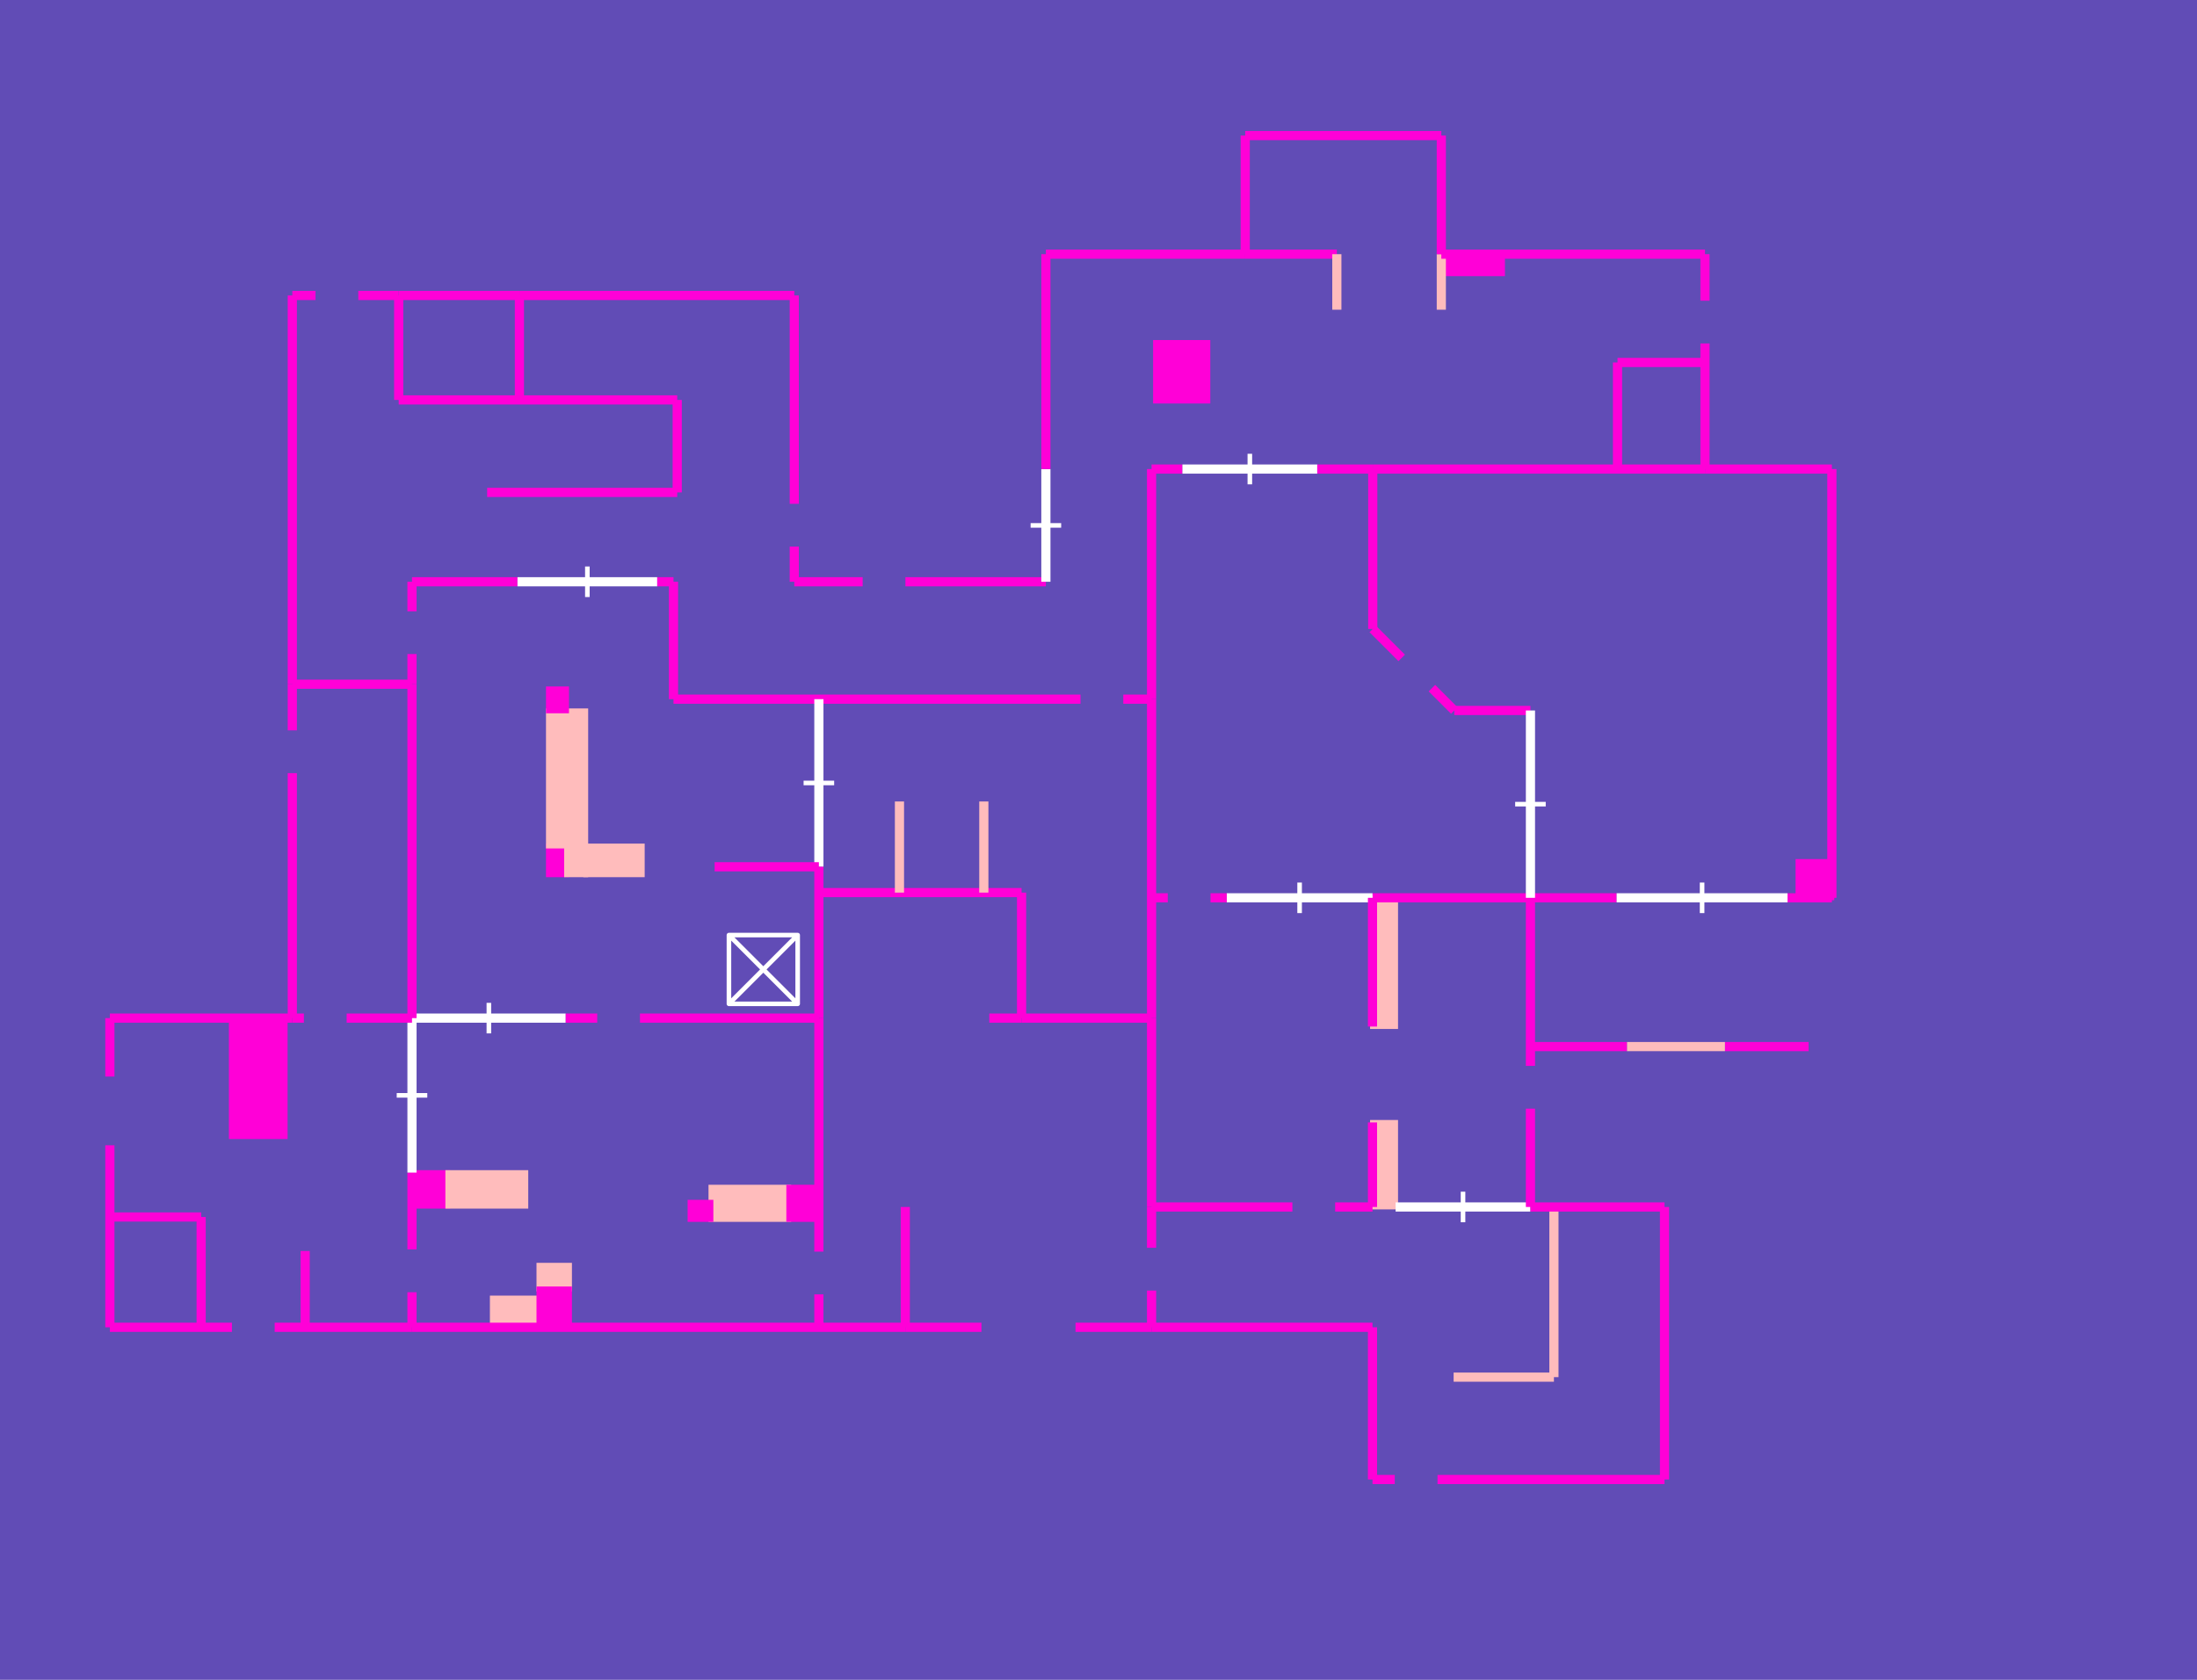
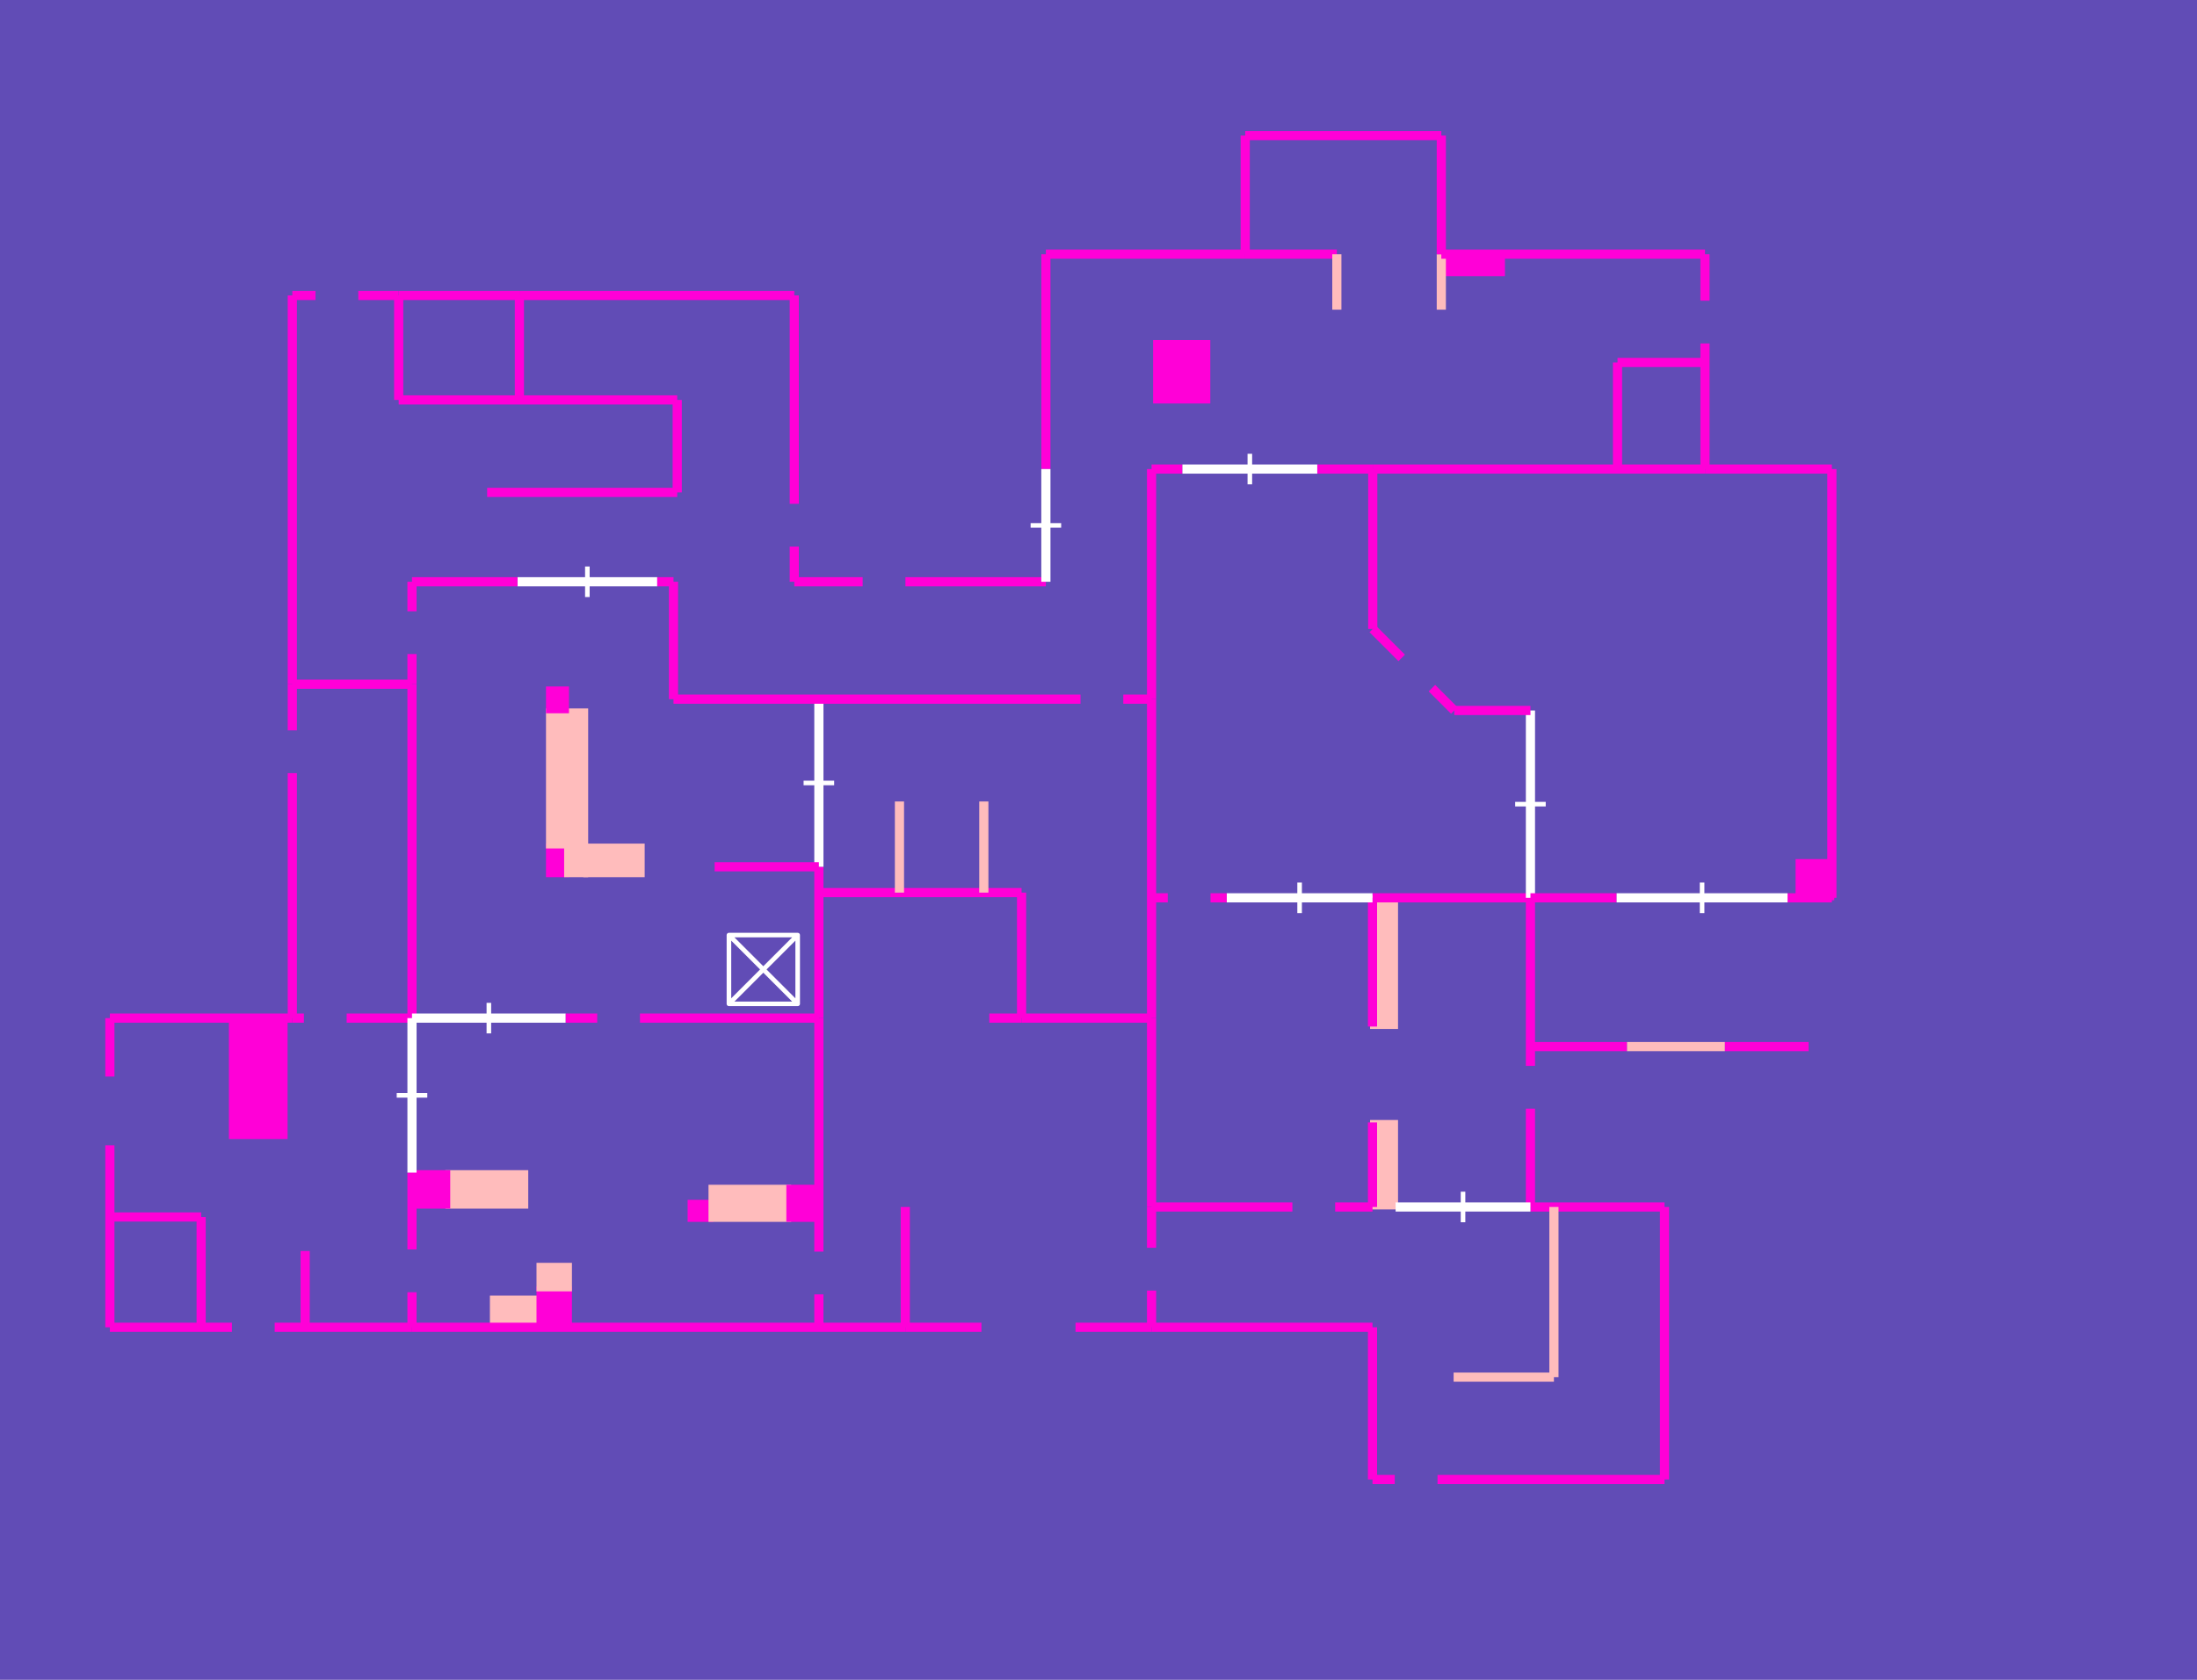
<svg xmlns="http://www.w3.org/2000/svg" viewBox="-20 -90 340 260">
  <rect fill="#614CB6" height="260" width="340" x="-20" y="-90" />
+   <path d="M67.681,-40.948 L64.871,-40.948 L64.871,-45.395 L67.681,-45.395 z" fill="#FF00D7" stroke="#FF00D7" stroke-width="0.75" transform="scale(1, -1)" />
+   <path d="M192.403,-83.729 L195.98,-83.729 L195.98,-96.816 L192.403,-96.816 z" fill="#FFBCBC" stroke="#FFBCBC" stroke-width="0.75" transform="scale(1, -1)" />
+   <path d="M61.375,-91.495 L49.3,-91.495 L49.3,-96.695 L61.375,-96.695 z" fill="#FFBCBC" stroke="#FFBCBC" stroke-width="0.75" transform="scale(1, -1)" />
+   <path d="M56.191,-110.91 L63.402,-110.91 L63.402,-115.437 L56.191,-115.437 z" fill="#FFBCBC" stroke="#FFBCBC" stroke-width="0.75" transform="scale(1, -1)" />
+   <path d="M68.135,-109.503 L63.402,-109.503 L63.402,-115.437 L68.135,-115.437 z" fill="#FF00D7" stroke="#FF00D7" stroke-width="0.75" transform="scale(1, -1)" />
+   <path d="M15.8,-85.931 L24.131,-85.931 L24.131,-67.585 L15.8,-67.585 z" fill="#FF00D7" stroke="#FF00D7" stroke-width="0.75" transform="scale(1, -1)" />
  <path d="M166.928,36.995 L158.824,36.995 L158.824,27.922 L166.928,27.922 z" fill="#FF00D7" stroke="#FF00D7" stroke-width="0.75" transform="scale(1, -1)" />
+   <path d="M90.022,-96.084 L86.789,-96.084 L86.789,-98.745 L90.022,-98.745 z" fill="#FF00D7" stroke="#FF00D7" stroke-width="0.75" transform="scale(1, -1)" />
  <path d="M90.022,-93.754 L102.067,-93.754 L102.067,-98.745 L90.022,-98.745 z" fill="#FFBCBC" stroke="#FFBCBC" stroke-width="0.75" transform="scale(1, -1)" />
-   <path d="M67.681,-40.948 L64.871,-40.948 L64.871,-45.395 L67.681,-45.395 z" fill="#FF00D7" stroke="#FF00D7" stroke-width="0.75" transform="scale(1, -1)" />
-   <path d="M15.8,-85.931 L24.131,-85.931 L24.131,-67.585 L15.8,-67.585 z" fill="#FF00D7" stroke="#FF00D7" stroke-width="0.75" transform="scale(1, -1)" />
+   <path d="M70.647,-40.948 L79.392,-40.948 L79.392,-45.395 L70.647,-45.395 z" fill="#FFBCBC" stroke="#FFBCBC" stroke-width="0.75" transform="scale(1, -1)" />
+   <path d="M102.067,-98.745 L106.727,-98.745 L106.727,-93.754 L102.067,-93.754 z" fill="#FF00D7" stroke="#FF00D7" stroke-width="0.75" transform="scale(1, -1)" />
+   <path d="M192.403,-68.889 L195.98,-68.889 L195.98,-48.965 L192.403,-48.965 z" fill="#FFBCBC" stroke="#FFBCBC" stroke-width="0.75" transform="scale(1, -1)" />
+   <path d="M258.252,-43.347 L263.493,-43.347 L263.493,-48.965 L258.251,-48.965 z" fill="#FF00D7" stroke="#FF00D7" stroke-width="0.75" transform="scale(1, -1)" />
+   <path d="M212.522,47.633 L203.053,47.633 L203.053,50.659 L212.522,50.659 z" fill="#FF00D7" stroke="#FF00D7" stroke-width="0.75" transform="scale(1, -1)" />
+   <path d="M70.647,-40.948 L64.871,-40.948 L64.871,-20.027 L70.647,-20.027 z" fill="#FFBCBC" stroke="#FFBCBC" stroke-width="0.75" transform="scale(1, -1)" />
+   <path d="M70.647,-45.395 L67.681,-45.395 L67.681,-40.948 L70.647,-40.948 z" fill="#FFBCBC" stroke="#FFBCBC" stroke-width="0.75" transform="scale(1, -1)" />
+   <path d="M64.871,-16.628 L67.681,-16.628 L67.681,-20.027 L64.871,-20.027 z" fill="#FF00D7" stroke="#FF00D7" stroke-width="0.75" transform="scale(1, -1)" />
  <path d="M43.759,-91.495 L49.3,-91.495 L49.3,-96.695 L43.759,-96.695 z" fill="#FF00D7" stroke="#FF00D7" stroke-width="0.75" transform="scale(1, -1)" />
-   <path d="M212.522,47.633 L203.053,47.633 L203.053,50.659 L212.522,50.659 z" fill="#FF00D7" stroke="#FF00D7" stroke-width="0.75" transform="scale(1, -1)" />
-   <path d="M61.375,-91.495 L49.3,-91.495 L49.3,-96.695 L61.375,-96.695 z" fill="#FFBCBC" stroke="#FFBCBC" stroke-width="0.75" transform="scale(1, -1)" />
-   <path d="M90.022,-96.084 L86.789,-96.084 L86.789,-98.745 L90.022,-98.745 z" fill="#FF00D7" stroke="#FF00D7" stroke-width="0.75" transform="scale(1, -1)" />
-   <path d="M70.647,-40.948 L64.871,-40.948 L64.871,-20.027 L70.647,-20.027 z" fill="#FFBCBC" stroke="#FFBCBC" stroke-width="0.75" transform="scale(1, -1)" />
-   <path d="M56.191,-110.91 L63.402,-110.91 L63.402,-115.437 L56.191,-115.437 z" fill="#FFBCBC" stroke="#FFBCBC" stroke-width="0.75" transform="scale(1, -1)" />
  <path d="M63.402,-105.837 L68.135,-105.837 L68.135,-109.503 L63.402,-109.503 z" fill="#FFBCBC" stroke="#FFBCBC" stroke-width="0.75" transform="scale(1, -1)" />
-   <path d="M258.252,-43.347 L263.493,-43.347 L263.493,-48.965 L258.251,-48.965 z" fill="#FF00D7" stroke="#FF00D7" stroke-width="0.75" transform="scale(1, -1)" />
-   <path d="M64.871,-16.628 L67.681,-16.628 L67.681,-20.027 L64.871,-20.027 z" fill="#FF00D7" stroke="#FF00D7" stroke-width="0.75" transform="scale(1, -1)" />
-   <path d="M68.135,-109.503 L63.402,-109.503 L63.402,-115.437 L68.135,-115.437 z" fill="#FF00D7" stroke="#FF00D7" stroke-width="0.75" transform="scale(1, -1)" />
-   <path d="M192.403,-83.729 L195.98,-83.729 L195.98,-96.816 L192.403,-96.816 z" fill="#FFBCBC" stroke="#FFBCBC" stroke-width="0.75" transform="scale(1, -1)" />
-   <path d="M192.403,-68.889 L195.98,-68.889 L195.98,-48.965 L192.403,-48.965 z" fill="#FFBCBC" stroke="#FFBCBC" stroke-width="0.75" transform="scale(1, -1)" />
-   <path d="M102.067,-98.745 L106.727,-98.745 L106.727,-93.754 L102.067,-93.754 z" fill="#FF00D7" stroke="#FF00D7" stroke-width="0.75" transform="scale(1, -1)" />
-   <path d="M70.647,-45.395 L67.681,-45.395 L67.681,-40.948 L70.647,-40.948 z" fill="#FFBCBC" stroke="#FFBCBC" stroke-width="0.75" transform="scale(1, -1)" />
-   <path d="M70.647,-40.948 L79.392,-40.948 L79.392,-45.395 L70.647,-45.395 z" fill="#FFBCBC" stroke="#FFBCBC" stroke-width="0.75" transform="scale(1, -1)" />
  <path d="M92.807,-65.373 L103.446,-54.735 L92.807,-54.735 L103.446,-65.373 L92.807,-65.373 L92.807,-54.735 L103.446,-54.735 L103.446,-65.373 z" fill="none" stroke="#FFFFFF" stroke-linejoin="round" stroke-width="0.709" transform="scale(1, -1)" />
-   <path d="M120.098,-115.437 L120.098,-96.816 z" fill="none" stroke="#FF00D7" stroke-width="1.418" transform="scale(1, -1)" />
+   <path d="M172.704,50.659 L186.885,50.659 z" fill="none" stroke="#FF00D7" stroke-width="1.418" transform="scale(1, -1)" />
+   <path d="M27.224,-103.63 L27.224,-115.437 z" fill="none" stroke="#FF00D7" stroke-width="1.418" transform="scale(1, -1)" />
+   <path d="M230.32,17.399 L230.32,33.897 z" fill="none" stroke="#FF00D7" stroke-width="1.418" transform="scale(1, -1)" />
+   <path d="M43.759,-15.904 L43.759,-67.585 z" fill="none" stroke="#FF00D7" stroke-width="1.418" transform="scale(1, -1)" />
+   <path d="M158.213,-96.816 L158.213,-103.134 z" fill="none" stroke="#FF00D7" stroke-width="1.418" transform="scale(1, -1)" />
+   <path d="M158.213,-109.753 L158.213,-115.437 z" fill="none" stroke="#FF00D7" stroke-width="1.418" transform="scale(1, -1)" />
+   <path d="M216.846,-96.816 L216.846,-81.597 z" fill="none" stroke="#FF00D7" stroke-width="1.418" transform="scale(1, -1)" />
+   <path d="M216.846,-74.977 L216.846,-48.965 z" fill="none" stroke="#FF00D7" stroke-width="1.418" transform="scale(1, -1)" />
+   <path d="M216.846,-96.816 L237.593,-96.816 z" fill="none" stroke="#FF00D7" stroke-width="1.418" transform="scale(1, -1)" />
+   <path d="M192.403,-68.889 L192.403,-48.965 z" fill="none" stroke="#FF00D7" stroke-width="1.418" transform="scale(1, -1)" />
+   <path d="M11.129,-98.366 L-2.997,-98.366 z" fill="none" stroke="#FF00D7" stroke-width="1.418" transform="scale(1, -1)" />
+   <path d="M60.38,44.268 L102.919,44.268 z" fill="none" stroke="#FF00D7" stroke-width="1.418" transform="scale(1, -1)" />
+   <path d="M138.094,-48.157 L106.727,-48.157 z" fill="none" stroke="#FF00D7" stroke-width="1.418" transform="scale(1, -1)" />
+   <path d="M192.403,-96.816 L192.403,-83.729 z" fill="none" stroke="#FF00D7" stroke-width="1.418" transform="scale(1, -1)" />
+   <path d="M25.237,-67.585 L27.028,-67.585 z" fill="none" stroke="#FF00D7" stroke-width="1.418" transform="scale(1, -1)" />
+   <path d="M33.648,-67.585 L43.759,-67.585 z" fill="none" stroke="#FF00D7" stroke-width="1.418" transform="scale(1, -1)" />
+   <path d="M-2.997,-67.585 L-2.997,-76.63 z" fill="none" stroke="#FF00D7" stroke-width="1.418" transform="scale(1, -1)" />
+   <path d="M-2.997,-87.268 L-2.997,-115.437 z" fill="none" stroke="#FF00D7" stroke-width="1.418" transform="scale(1, -1)" />
+   <path d="M25.237,-67.585 L25.237,-29.667 z" fill="none" stroke="#FF00D7" stroke-width="1.418" transform="scale(1, -1)" />
+   <path d="M25.237,-23.047 L25.237,-15.904 z" fill="none" stroke="#FF00D7" stroke-width="1.418" transform="scale(1, -1)" />
+   <path d="M231.795,-71.991 L216.846,-71.991 z" fill="none" stroke="#FF00D7" stroke-width="1.418" transform="scale(1, -1)" />
+   <path d="M133.101,-67.585 L138.094,-67.585 z" fill="none" stroke="#FF00D7" stroke-width="1.418" transform="scale(1, -1)" />
+   <path d="M106.727,-67.585 L106.727,-44.159 z" fill="none" stroke="#FF00D7" stroke-width="1.418" transform="scale(1, -1)" />
+   <path d="M43.759,-115.437 L120.098,-115.437 z" fill="none" stroke="#FF00D7" stroke-width="1.418" transform="scale(1, -1)" />
+   <path d="M43.759,-0.045 L43.759,-4.614 z" fill="none" stroke="#FF00D7" stroke-width="1.418" transform="scale(1, -1)" />
+   <path d="M43.759,-11.233 L43.759,-15.904 z" fill="none" stroke="#FF00D7" stroke-width="1.418" transform="scale(1, -1)" />
+   <path d="M246.946,-71.991 L231.795,-71.991 z" fill="none" stroke="#FFBCBC" stroke-width="1.418" transform="scale(1, -1)" />
+   <path d="M-2.997,-67.585 L25.237,-67.585 z" fill="none" stroke="#FF00D7" stroke-width="1.418" transform="scale(1, -1)" />
+   <path d="M183.854,17.399 L192.443,17.399 z" fill="none" stroke="#FF00D7" stroke-width="1.418" transform="scale(1, -1)" />
+   <path d="M158.213,-18.218 L158.213,17.399 z" fill="none" stroke="#FF00D7" stroke-width="1.418" transform="scale(1, -1)" />
+   <path d="M192.403,-48.965 L216.846,-48.965 z" fill="none" stroke="#FF00D7" stroke-width="1.418" transform="scale(1, -1)" />
+   <path d="M43.759,-115.437 L43.759,-110.013 z" fill="none" stroke="#FF00D7" stroke-width="1.418" transform="scale(1, -1)" />
+   <path d="M43.759,-103.393 L43.759,-91.495 z" fill="none" stroke="#FF00D7" stroke-width="1.418" transform="scale(1, -1)" />
+   <path d="M43.759,-67.585 L67.55,-67.585 z" fill="none" stroke="#FFFFFF" stroke-width="1.418" transform="scale(1, -1)" />
+   <path d="M55.655,-69.949 L55.655,-65.221 z" fill="none" stroke="#FFFFFF" stroke-width="0.709" transform="scale(1, -1)" />
+   <path d="M263.493,-48.965 L256.636,-48.965 z" fill="none" stroke="#FF00D7" stroke-width="1.418" transform="scale(1, -1)" />
+   <path d="M192.403,-83.729 L192.403,-83.729 z" fill="none" stroke="#FF00D7" stroke-width="1.418" transform="scale(1, -1)" />
+   <path d="M192.403,-48.965 L169.844,-48.965 z" fill="none" stroke="#FFFFFF" stroke-width="1.418" transform="scale(1, -1)" />
+   <path d="M181.124,-46.601 L181.124,-51.33 z" fill="none" stroke="#FFFFFF" stroke-width="0.709" transform="scale(1, -1)" />
  <path d="M192.443,-7.352 L196.922,-11.831 z" fill="none" stroke="#FF00D7" stroke-width="1.418" transform="scale(1, -1)" />
  <path d="M201.602,-16.512 L205.06,-19.969 z" fill="none" stroke="#FF00D7" stroke-width="1.418" transform="scale(1, -1)" />
+   <path d="M141.858,50.659 L141.858,17.399 z" fill="none" stroke="#FF00D7" stroke-width="1.418" transform="scale(1, -1)" />
+   <path d="M41.7,28.1 L41.7,44.268 z" fill="none" stroke="#FF00D7" stroke-width="1.418" transform="scale(1, -1)" />
+   <path d="M81.712,-0.045 L60.085,-0.045 z" fill="none" stroke="#FFFFFF" stroke-width="1.418" transform="scale(1, -1)" />
+   <path d="M70.898,2.319 L70.898,-2.41 z" fill="none" stroke="#FFFFFF" stroke-width="0.709" transform="scale(1, -1)" />
+   <path d="M203.053,50.659 L203.053,42.063 z" fill="none" stroke="#FFBCBC" stroke-width="1.418" transform="scale(1, -1)" />
+   <path d="M43.759,-0.045 L60.085,-0.045 z" fill="none" stroke="#FF00D7" stroke-width="1.418" transform="scale(1, -1)" />
+   <path d="M60.38,44.268 L60.38,28.1 z" fill="none" stroke="#FF00D7" stroke-width="1.418" transform="scale(1, -1)" />
+   <path d="M243.857,17.399 L263.493,17.399 z" fill="none" stroke="#FF00D7" stroke-width="1.418" transform="scale(1, -1)" />
+   <path d="M132.254,-34.053 L132.254,-48.157 z" fill="none" stroke="#FFBCBC" stroke-width="1.418" transform="scale(1, -1)" />
+   <path d="M237.593,-96.816 L237.593,-138.998 z" fill="none" stroke="#FF00D7" stroke-width="1.418" transform="scale(1, -1)" />
+   <path d="M186.885,42.063 L186.885,50.659 z" fill="none" stroke="#FFBCBC" stroke-width="1.418" transform="scale(1, -1)" />
+   <path d="M172.704,69.017 L172.704,50.659 z" fill="none" stroke="#FF00D7" stroke-width="1.418" transform="scale(1, -1)" />
+   <path d="M106.727,-18.218 L106.727,-44.159 z" fill="none" stroke="#FFFFFF" stroke-width="1.418" transform="scale(1, -1)" />
+   <path d="M104.363,-31.188 L109.091,-31.188 z" fill="none" stroke="#FFFFFF" stroke-width="0.709" transform="scale(1, -1)" />
+   <path d="M246.946,-71.991 L259.893,-71.991 z" fill="none" stroke="#FF00D7" stroke-width="1.418" transform="scale(1, -1)" />
+   <path d="M203.053,69.017 L172.704,69.017 z" fill="none" stroke="#FF00D7" stroke-width="1.418" transform="scale(1, -1)" />
+   <path d="M25.237,-15.904 L43.759,-15.904 z" fill="none" stroke="#FF00D7" stroke-width="1.418" transform="scale(1, -1)" />
+   <path d="M81.712,-0.045 L84.228,-0.045 z" fill="none" stroke="#FF00D7" stroke-width="1.418" transform="scale(1, -1)" />
+   <path d="M230.32,33.897 L243.857,33.897 z" fill="none" stroke="#FF00D7" stroke-width="1.418" transform="scale(1, -1)" />
+   <path d="M216.846,-48.965 L216.846,-19.969 z" fill="none" stroke="#FFFFFF" stroke-width="1.418" transform="scale(1, -1)" />
+   <path d="M219.211,-34.467 L214.482,-34.467 z" fill="none" stroke="#FFFFFF" stroke-width="0.709" transform="scale(1, -1)" />
+   <path d="M169.844,-48.965 L167.337,-48.965 z" fill="none" stroke="#FF00D7" stroke-width="1.418" transform="scale(1, -1)" />
+   <path d="M160.717,-48.965 L158.213,-48.965 z" fill="none" stroke="#FF00D7" stroke-width="1.418" transform="scale(1, -1)" />
+   <path d="M141.858,-0.045 L120.119,-0.045 z" fill="none" stroke="#FF00D7" stroke-width="1.418" transform="scale(1, -1)" />
+   <path d="M113.5,-0.045 L102.919,-0.045 z" fill="none" stroke="#FF00D7" stroke-width="1.418" transform="scale(1, -1)" />
+   <path d="M138.094,-67.585 L158.213,-67.585 z" fill="none" stroke="#FF00D7" stroke-width="1.418" transform="scale(1, -1)" />
+   <path d="M158.213,17.399 L162.988,17.399 z" fill="none" stroke="#FF00D7" stroke-width="1.418" transform="scale(1, -1)" />
+   <path d="M84.228,-18.218 L147.216,-18.218 z" fill="none" stroke="#FF00D7" stroke-width="1.418" transform="scale(1, -1)" />
+   <path d="M153.836,-18.218 L158.213,-18.218 z" fill="none" stroke="#FF00D7" stroke-width="1.418" transform="scale(1, -1)" />
+   <path d="M162.988,17.399 L183.854,17.399 z" fill="none" stroke="#FFFFFF" stroke-width="1.418" transform="scale(1, -1)" />
+   <path d="M173.421,15.035 L173.421,19.763 z" fill="none" stroke="#FFFFFF" stroke-width="0.709" transform="scale(1, -1)" />
+   <path d="M220.48,-123.154 L204.958,-123.154 z" fill="none" stroke="#FFBCBC" stroke-width="1.418" transform="scale(1, -1)" />
+   <path d="M230.186,-48.965 L216.846,-48.965 z" fill="none" stroke="#FF00D7" stroke-width="1.418" transform="scale(1, -1)" />
+   <path d="M102.919,44.268 L102.919,12.018 z" fill="none" stroke="#FF00D7" stroke-width="1.418" transform="scale(1, -1)" />
+   <path d="M102.919,5.398 L102.919,-0.045 z" fill="none" stroke="#FF00D7" stroke-width="1.418" transform="scale(1, -1)" />
+   <path d="M119.197,-34.053 L119.197,-48.157 z" fill="none" stroke="#FFBCBC" stroke-width="1.418" transform="scale(1, -1)" />
+   <path d="M25.237,-15.904 L25.237,44.268 z" fill="none" stroke="#FF00D7" stroke-width="1.418" transform="scale(1, -1)" />
+   <path d="M195.98,-96.816 L216.846,-96.816 z" fill="none" stroke="#FFFFFF" stroke-width="1.418" transform="scale(1, -1)" />
+   <path d="M206.413,-99.18 L206.413,-94.452 z" fill="none" stroke="#FFFFFF" stroke-width="0.709" transform="scale(1, -1)" />
+   <path d="M158.213,-96.816 L158.213,-67.585 z" fill="none" stroke="#FF00D7" stroke-width="1.418" transform="scale(1, -1)" />
+   <path d="M106.727,-115.437 L106.727,-110.345 z" fill="none" stroke="#FF00D7" stroke-width="1.418" transform="scale(1, -1)" />
+   <path d="M106.727,-103.725 L106.727,-67.585 z" fill="none" stroke="#FF00D7" stroke-width="1.418" transform="scale(1, -1)" />
+   <path d="M146.443,-115.437 L158.213,-115.437 z" fill="none" stroke="#FF00D7" stroke-width="1.418" transform="scale(1, -1)" />
+   <path d="M205.06,-19.969 L216.846,-19.969 z" fill="none" stroke="#FF00D7" stroke-width="1.418" transform="scale(1, -1)" />
+   <path d="M230.186,-48.965 L256.636,-48.965 z" fill="none" stroke="#FFFFFF" stroke-width="1.418" transform="scale(1, -1)" />
+   <path d="M243.411,-51.33 L243.411,-46.601 z" fill="none" stroke="#FFFFFF" stroke-width="0.709" transform="scale(1, -1)" />
+   <path d="M43.759,-91.495 L43.759,-67.585 z" fill="none" stroke="#FFFFFF" stroke-width="1.418" transform="scale(1, -1)" />
+   <path d="M46.124,-79.54 L41.395,-79.54 z" fill="none" stroke="#FFFFFF" stroke-width="0.709" transform="scale(1, -1)" />
+   <path d="M84.804,13.784 L84.804,28.1 z" fill="none" stroke="#FF00D7" stroke-width="1.418" transform="scale(1, -1)" />
+   <path d="M243.857,17.399 L243.857,36.838 z" fill="none" stroke="#FF00D7" stroke-width="1.418" transform="scale(1, -1)" />
+   <path d="M243.857,43.457 L243.857,50.659 z" fill="none" stroke="#FF00D7" stroke-width="1.418" transform="scale(1, -1)" />
  <path d="M131.881,-115.437 L120.098,-115.437 z" fill="none" stroke="#FF00D7" stroke-width="1.418" transform="scale(1, -1)" />
-   <path d="M172.704,50.659 L186.885,50.659 z" fill="none" stroke="#FF00D7" stroke-width="1.418" transform="scale(1, -1)" />
+   <path d="M220.48,-96.816 L220.48,-123.154 z" fill="none" stroke="#FFBCBC" stroke-width="1.418" transform="scale(1, -1)" />
+   <path d="M243.857,17.399 L192.443,17.399 z" fill="none" stroke="#FF00D7" stroke-width="1.418" transform="scale(1, -1)" />
+   <path d="M192.443,17.399 L192.443,-7.352 z" fill="none" stroke="#FF00D7" stroke-width="1.418" transform="scale(1, -1)" />
+   <path d="M106.727,-44.159 L90.594,-44.159 z" fill="none" stroke="#FF00D7" stroke-width="1.418" transform="scale(1, -1)" />
+   <path d="M158.213,-115.437 L192.403,-115.437 z" fill="none" stroke="#FF00D7" stroke-width="1.418" transform="scale(1, -1)" />
+   <path d="M263.493,17.399 L263.493,-48.965 z" fill="none" stroke="#FF00D7" stroke-width="1.418" transform="scale(1, -1)" />
+   <path d="M158.213,-67.585 L158.213,-18.218 z" fill="none" stroke="#FF00D7" stroke-width="1.418" transform="scale(1, -1)" />
+   <path d="M84.804,28.1 L41.7,28.1 z" fill="none" stroke="#FF00D7" stroke-width="1.418" transform="scale(1, -1)" />
+   <path d="M237.593,-138.998 L202.465,-138.998 z" fill="none" stroke="#FF00D7" stroke-width="1.418" transform="scale(1, -1)" />
+   <path d="M195.845,-138.998 L192.403,-138.998 z" fill="none" stroke="#FF00D7" stroke-width="1.418" transform="scale(1, -1)" />
+   <path d="M172.704,50.659 L141.858,50.659 z" fill="none" stroke="#FF00D7" stroke-width="1.418" transform="scale(1, -1)" />
+   <path d="M158.213,-96.816 L180.003,-96.816 z" fill="none" stroke="#FF00D7" stroke-width="1.418" transform="scale(1, -1)" />
+   <path d="M186.623,-96.816 L192.403,-96.816 z" fill="none" stroke="#FF00D7" stroke-width="1.418" transform="scale(1, -1)" />
  <path d="M41.7,44.268 L35.448,44.268 z" fill="none" stroke="#FF00D7" stroke-width="1.418" transform="scale(1, -1)" />
  <path d="M28.829,44.268 L25.237,44.268 z" fill="none" stroke="#FF00D7" stroke-width="1.418" transform="scale(1, -1)" />
-   <path d="M220.48,-123.154 L204.958,-123.154 z" fill="none" stroke="#FFBCBC" stroke-width="1.418" transform="scale(1, -1)" />
-   <path d="M-2.997,-67.585 L25.237,-67.585 z" fill="none" stroke="#FF00D7" stroke-width="1.418" transform="scale(1, -1)" />
-   <path d="M25.237,-15.904 L25.237,44.268 z" fill="none" stroke="#FF00D7" stroke-width="1.418" transform="scale(1, -1)" />
-   <path d="M243.857,17.399 L192.443,17.399 z" fill="none" stroke="#FF00D7" stroke-width="1.418" transform="scale(1, -1)" />
-   <path d="M192.403,-115.437 L192.403,-138.998 z" fill="none" stroke="#FF00D7" stroke-width="1.418" transform="scale(1, -1)" />
-   <path d="M263.493,-48.965 L256.636,-48.965 z" fill="none" stroke="#FF00D7" stroke-width="1.418" transform="scale(1, -1)" />
-   <path d="M11.129,-115.437 L11.129,-98.366 z" fill="none" stroke="#FF00D7" stroke-width="1.418" transform="scale(1, -1)" />
-   <path d="M43.759,-67.585 L67.55,-67.585 z" fill="none" stroke="#FFFFFF" stroke-width="1.418" transform="scale(1, -1)" />
-   <path d="M55.655,-69.949 L55.655,-65.221 z" fill="none" stroke="#FFFFFF" stroke-width="0.709" transform="scale(1, -1)" />
-   <path d="M41.7,28.1 L41.7,44.268 z" fill="none" stroke="#FF00D7" stroke-width="1.418" transform="scale(1, -1)" />
-   <path d="M11.129,-98.366 L-2.997,-98.366 z" fill="none" stroke="#FF00D7" stroke-width="1.418" transform="scale(1, -1)" />
-   <path d="M195.98,-96.816 L216.846,-96.816 z" fill="none" stroke="#FFFFFF" stroke-width="1.418" transform="scale(1, -1)" />
-   <path d="M206.413,-99.18 L206.413,-94.452 z" fill="none" stroke="#FFFFFF" stroke-width="0.709" transform="scale(1, -1)" />
-   <path d="M141.858,-0.045 L120.119,-0.045 z" fill="none" stroke="#FF00D7" stroke-width="1.418" transform="scale(1, -1)" />
-   <path d="M113.5,-0.045 L102.919,-0.045 z" fill="none" stroke="#FF00D7" stroke-width="1.418" transform="scale(1, -1)" />
-   <path d="M230.186,-48.965 L216.846,-48.965 z" fill="none" stroke="#FF00D7" stroke-width="1.418" transform="scale(1, -1)" />
-   <path d="M158.213,-96.816 L158.213,-67.585 z" fill="none" stroke="#FF00D7" stroke-width="1.418" transform="scale(1, -1)" />
-   <path d="M158.213,17.399 L162.988,17.399 z" fill="none" stroke="#FF00D7" stroke-width="1.418" transform="scale(1, -1)" />
+   <path d="M60.38,44.268 L41.7,44.268 z" fill="none" stroke="#FF00D7" stroke-width="1.418" transform="scale(1, -1)" />
  <path d="M141.858,17.399 L141.858,-0.045 z" fill="none" stroke="#FFFFFF" stroke-width="1.418" transform="scale(1, -1)" />
  <path d="M139.494,8.677 L144.222,8.677 z" fill="none" stroke="#FFFFFF" stroke-width="0.709" transform="scale(1, -1)" />
-   <path d="M205.06,-19.969 L216.846,-19.969 z" fill="none" stroke="#FF00D7" stroke-width="1.418" transform="scale(1, -1)" />
-   <path d="M106.727,-115.437 L106.727,-110.345 z" fill="none" stroke="#FF00D7" stroke-width="1.418" transform="scale(1, -1)" />
-   <path d="M106.727,-103.725 L106.727,-67.585 z" fill="none" stroke="#FF00D7" stroke-width="1.418" transform="scale(1, -1)" />
-   <path d="M43.759,-0.045 L60.085,-0.045 z" fill="none" stroke="#FF00D7" stroke-width="1.418" transform="scale(1, -1)" />
-   <path d="M84.228,-18.218 L147.216,-18.218 z" fill="none" stroke="#FF00D7" stroke-width="1.418" transform="scale(1, -1)" />
-   <path d="M153.836,-18.218 L158.213,-18.218 z" fill="none" stroke="#FF00D7" stroke-width="1.418" transform="scale(1, -1)" />
-   <path d="M216.846,-96.816 L216.846,-81.597 z" fill="none" stroke="#FF00D7" stroke-width="1.418" transform="scale(1, -1)" />
-   <path d="M216.846,-74.977 L216.846,-48.965 z" fill="none" stroke="#FF00D7" stroke-width="1.418" transform="scale(1, -1)" />
-   <path d="M158.213,-18.218 L158.213,17.399 z" fill="none" stroke="#FF00D7" stroke-width="1.418" transform="scale(1, -1)" />
-   <path d="M192.403,-83.729 L192.403,-83.729 z" fill="none" stroke="#FF00D7" stroke-width="1.418" transform="scale(1, -1)" />
+   <path d="M192.403,-115.437 L192.403,-138.998 z" fill="none" stroke="#FF00D7" stroke-width="1.418" transform="scale(1, -1)" />
+   <path d="M138.094,-48.157 L138.094,-67.585 z" fill="none" stroke="#FF00D7" stroke-width="1.418" transform="scale(1, -1)" />
+   <path d="M67.55,-67.585 L72.421,-67.585 z" fill="none" stroke="#FF00D7" stroke-width="1.418" transform="scale(1, -1)" />
+   <path d="M79.04,-67.585 L106.727,-67.585 z" fill="none" stroke="#FF00D7" stroke-width="1.418" transform="scale(1, -1)" />
+   <path d="M11.129,-115.437 L11.129,-98.366 z" fill="none" stroke="#FF00D7" stroke-width="1.418" transform="scale(1, -1)" />
+   <path d="M84.228,-18.218 L84.228,-0.045 z" fill="none" stroke="#FF00D7" stroke-width="1.418" transform="scale(1, -1)" />
+   <path d="M120.098,-115.437 L120.098,-96.816 z" fill="none" stroke="#FF00D7" stroke-width="1.418" transform="scale(1, -1)" />
  <path d="M-2.997,-115.437 L15.89,-115.437 z" fill="none" stroke="#FF00D7" stroke-width="1.418" transform="scale(1, -1)" />
  <path d="M22.509,-115.437 L43.759,-115.437 z" fill="none" stroke="#FF00D7" stroke-width="1.418" transform="scale(1, -1)" />
-   <path d="M106.727,-18.218 L106.727,-44.159 z" fill="none" stroke="#FFFFFF" stroke-width="1.418" transform="scale(1, -1)" />
-   <path d="M104.363,-31.188 L109.091,-31.188 z" fill="none" stroke="#FFFFFF" stroke-width="0.709" transform="scale(1, -1)" />
-   <path d="M60.38,44.268 L60.38,28.1 z" fill="none" stroke="#FF00D7" stroke-width="1.418" transform="scale(1, -1)" />
-   <path d="M27.224,-103.63 L27.224,-115.437 z" fill="none" stroke="#FF00D7" stroke-width="1.418" transform="scale(1, -1)" />
-   <path d="M203.053,50.659 L203.053,42.063 z" fill="none" stroke="#FFBCBC" stroke-width="1.418" transform="scale(1, -1)" />
-   <path d="M84.804,28.1 L41.7,28.1 z" fill="none" stroke="#FF00D7" stroke-width="1.418" transform="scale(1, -1)" />
-   <path d="M81.712,-0.045 L60.085,-0.045 z" fill="none" stroke="#FFFFFF" stroke-width="1.418" transform="scale(1, -1)" />
-   <path d="M70.898,2.319 L70.898,-2.41 z" fill="none" stroke="#FFFFFF" stroke-width="0.709" transform="scale(1, -1)" />
-   <path d="M192.403,-96.816 L192.403,-83.729 z" fill="none" stroke="#FF00D7" stroke-width="1.418" transform="scale(1, -1)" />
-   <path d="M203.053,69.017 L172.704,69.017 z" fill="none" stroke="#FF00D7" stroke-width="1.418" transform="scale(1, -1)" />
+   <path d="M203.053,50.659 L203.053,69.017 z" fill="none" stroke="#FF00D7" stroke-width="1.418" transform="scale(1, -1)" />
+   <path d="M55.389,13.784 L84.804,13.784 z" fill="none" stroke="#FF00D7" stroke-width="1.418" transform="scale(1, -1)" />
  <path d="M243.857,50.659 L203.053,50.659 z" fill="none" stroke="#FF00D7" stroke-width="1.418" transform="scale(1, -1)" />
-   <path d="M106.727,-67.585 L106.727,-44.159 z" fill="none" stroke="#FF00D7" stroke-width="1.418" transform="scale(1, -1)" />
-   <path d="M60.38,44.268 L41.7,44.268 z" fill="none" stroke="#FF00D7" stroke-width="1.418" transform="scale(1, -1)" />
-   <path d="M-2.997,-67.585 L-2.997,-76.63 z" fill="none" stroke="#FF00D7" stroke-width="1.418" transform="scale(1, -1)" />
-   <path d="M-2.997,-87.268 L-2.997,-115.437 z" fill="none" stroke="#FF00D7" stroke-width="1.418" transform="scale(1, -1)" />
-   <path d="M158.213,-115.437 L192.403,-115.437 z" fill="none" stroke="#FF00D7" stroke-width="1.418" transform="scale(1, -1)" />
-   <path d="M43.759,-115.437 L43.759,-110.013 z" fill="none" stroke="#FF00D7" stroke-width="1.418" transform="scale(1, -1)" />
-   <path d="M43.759,-103.393 L43.759,-91.495 z" fill="none" stroke="#FF00D7" stroke-width="1.418" transform="scale(1, -1)" />
-   <path d="M192.403,-48.965 L216.846,-48.965 z" fill="none" stroke="#FF00D7" stroke-width="1.418" transform="scale(1, -1)" />
-   <path d="M230.32,17.399 L230.32,33.897 z" fill="none" stroke="#FF00D7" stroke-width="1.418" transform="scale(1, -1)" />
-   <path d="M231.795,-71.991 L216.846,-71.991 z" fill="none" stroke="#FF00D7" stroke-width="1.418" transform="scale(1, -1)" />
-   <path d="M138.094,-48.157 L106.727,-48.157 z" fill="none" stroke="#FF00D7" stroke-width="1.418" transform="scale(1, -1)" />
-   <path d="M192.403,-48.965 L169.844,-48.965 z" fill="none" stroke="#FFFFFF" stroke-width="1.418" transform="scale(1, -1)" />
-   <path d="M181.124,-46.601 L181.124,-51.33 z" fill="none" stroke="#FFFFFF" stroke-width="0.709" transform="scale(1, -1)" />
-   <path d="M158.213,-67.585 L158.213,-18.218 z" fill="none" stroke="#FF00D7" stroke-width="1.418" transform="scale(1, -1)" />
-   <path d="M172.704,69.017 L172.704,50.659 z" fill="none" stroke="#FF00D7" stroke-width="1.418" transform="scale(1, -1)" />
-   <path d="M84.804,13.784 L84.804,28.1 z" fill="none" stroke="#FF00D7" stroke-width="1.418" transform="scale(1, -1)" />
-   <path d="M102.919,44.268 L102.919,12.018 z" fill="none" stroke="#FF00D7" stroke-width="1.418" transform="scale(1, -1)" />
-   <path d="M102.919,5.398 L102.919,-0.045 z" fill="none" stroke="#FF00D7" stroke-width="1.418" transform="scale(1, -1)" />
-   <path d="M43.759,-91.495 L43.759,-67.585 z" fill="none" stroke="#FFFFFF" stroke-width="1.418" transform="scale(1, -1)" />
-   <path d="M46.124,-79.54 L41.395,-79.54 z" fill="none" stroke="#FFFFFF" stroke-width="0.709" transform="scale(1, -1)" />
-   <path d="M141.858,50.659 L141.858,17.399 z" fill="none" stroke="#FF00D7" stroke-width="1.418" transform="scale(1, -1)" />
-   <path d="M237.593,-138.998 L202.465,-138.998 z" fill="none" stroke="#FF00D7" stroke-width="1.418" transform="scale(1, -1)" />
-   <path d="M195.845,-138.998 L192.403,-138.998 z" fill="none" stroke="#FF00D7" stroke-width="1.418" transform="scale(1, -1)" />
-   <path d="M106.727,-44.159 L90.594,-44.159 z" fill="none" stroke="#FF00D7" stroke-width="1.418" transform="scale(1, -1)" />
-   <path d="M146.443,-115.437 L158.213,-115.437 z" fill="none" stroke="#FF00D7" stroke-width="1.418" transform="scale(1, -1)" />
-   <path d="M132.254,-34.053 L132.254,-48.157 z" fill="none" stroke="#FFBCBC" stroke-width="1.418" transform="scale(1, -1)" />
-   <path d="M25.237,-67.585 L25.237,-29.667 z" fill="none" stroke="#FF00D7" stroke-width="1.418" transform="scale(1, -1)" />
-   <path d="M25.237,-23.047 L25.237,-15.904 z" fill="none" stroke="#FF00D7" stroke-width="1.418" transform="scale(1, -1)" />
-   <path d="M133.101,-67.585 L138.094,-67.585 z" fill="none" stroke="#FF00D7" stroke-width="1.418" transform="scale(1, -1)" />
-   <path d="M55.389,13.784 L84.804,13.784 z" fill="none" stroke="#FF00D7" stroke-width="1.418" transform="scale(1, -1)" />
-   <path d="M67.55,-67.585 L72.421,-67.585 z" fill="none" stroke="#FF00D7" stroke-width="1.418" transform="scale(1, -1)" />
-   <path d="M79.04,-67.585 L106.727,-67.585 z" fill="none" stroke="#FF00D7" stroke-width="1.418" transform="scale(1, -1)" />
-   <path d="M230.32,33.897 L243.857,33.897 z" fill="none" stroke="#FF00D7" stroke-width="1.418" transform="scale(1, -1)" />
-   <path d="M230.186,-48.965 L256.636,-48.965 z" fill="none" stroke="#FFFFFF" stroke-width="1.418" transform="scale(1, -1)" />
-   <path d="M243.411,-51.33 L243.411,-46.601 z" fill="none" stroke="#FFFFFF" stroke-width="0.709" transform="scale(1, -1)" />
-   <path d="M43.759,-115.437 L120.098,-115.437 z" fill="none" stroke="#FF00D7" stroke-width="1.418" transform="scale(1, -1)" />
-   <path d="M158.213,-96.816 L180.003,-96.816 z" fill="none" stroke="#FF00D7" stroke-width="1.418" transform="scale(1, -1)" />
-   <path d="M186.623,-96.816 L192.403,-96.816 z" fill="none" stroke="#FF00D7" stroke-width="1.418" transform="scale(1, -1)" />
-   <path d="M243.857,17.399 L243.857,36.838 z" fill="none" stroke="#FF00D7" stroke-width="1.418" transform="scale(1, -1)" />
-   <path d="M243.857,43.457 L243.857,50.659 z" fill="none" stroke="#FF00D7" stroke-width="1.418" transform="scale(1, -1)" />
-   <path d="M220.48,-96.816 L220.48,-123.154 z" fill="none" stroke="#FFBCBC" stroke-width="1.418" transform="scale(1, -1)" />
-   <path d="M216.846,-48.965 L216.846,-19.969 z" fill="none" stroke="#FFFFFF" stroke-width="1.418" transform="scale(1, -1)" />
-   <path d="M219.211,-34.467 L214.482,-34.467 z" fill="none" stroke="#FFFFFF" stroke-width="0.709" transform="scale(1, -1)" />
-   <path d="M43.759,-15.904 L43.759,-67.585 z" fill="none" stroke="#FF00D7" stroke-width="1.418" transform="scale(1, -1)" />
-   <path d="M162.988,17.399 L183.854,17.399 z" fill="none" stroke="#FFFFFF" stroke-width="1.418" transform="scale(1, -1)" />
-   <path d="M173.421,15.035 L173.421,19.763 z" fill="none" stroke="#FFFFFF" stroke-width="0.709" transform="scale(1, -1)" />
-   <path d="M158.213,-96.816 L158.213,-103.134 z" fill="none" stroke="#FF00D7" stroke-width="1.418" transform="scale(1, -1)" />
-   <path d="M158.213,-109.753 L158.213,-115.437 z" fill="none" stroke="#FF00D7" stroke-width="1.418" transform="scale(1, -1)" />
-   <path d="M263.493,17.399 L263.493,-48.965 z" fill="none" stroke="#FF00D7" stroke-width="1.418" transform="scale(1, -1)" />
-   <path d="M192.403,-68.889 L192.403,-48.965 z" fill="none" stroke="#FF00D7" stroke-width="1.418" transform="scale(1, -1)" />
-   <path d="M203.053,50.659 L203.053,69.017 z" fill="none" stroke="#FF00D7" stroke-width="1.418" transform="scale(1, -1)" />
-   <path d="M138.094,-67.585 L158.213,-67.585 z" fill="none" stroke="#FF00D7" stroke-width="1.418" transform="scale(1, -1)" />
-   <path d="M192.443,17.399 L192.443,-7.352 z" fill="none" stroke="#FF00D7" stroke-width="1.418" transform="scale(1, -1)" />
-   <path d="M43.759,-0.045 L43.759,-4.614 z" fill="none" stroke="#FF00D7" stroke-width="1.418" transform="scale(1, -1)" />
-   <path d="M43.759,-11.233 L43.759,-15.904 z" fill="none" stroke="#FF00D7" stroke-width="1.418" transform="scale(1, -1)" />
-   <path d="M246.946,-71.991 L259.893,-71.991 z" fill="none" stroke="#FF00D7" stroke-width="1.418" transform="scale(1, -1)" />
-   <path d="M25.237,-67.585 L27.028,-67.585 z" fill="none" stroke="#FF00D7" stroke-width="1.418" transform="scale(1, -1)" />
-   <path d="M33.648,-67.585 L43.759,-67.585 z" fill="none" stroke="#FF00D7" stroke-width="1.418" transform="scale(1, -1)" />
-   <path d="M169.844,-48.965 L167.337,-48.965 z" fill="none" stroke="#FF00D7" stroke-width="1.418" transform="scale(1, -1)" />
-   <path d="M160.717,-48.965 L158.213,-48.965 z" fill="none" stroke="#FF00D7" stroke-width="1.418" transform="scale(1, -1)" />
-   <path d="M172.704,50.659 L141.858,50.659 z" fill="none" stroke="#FF00D7" stroke-width="1.418" transform="scale(1, -1)" />
-   <path d="M183.854,17.399 L192.443,17.399 z" fill="none" stroke="#FF00D7" stroke-width="1.418" transform="scale(1, -1)" />
-   <path d="M216.846,-96.816 L237.593,-96.816 z" fill="none" stroke="#FF00D7" stroke-width="1.418" transform="scale(1, -1)" />
-   <path d="M237.593,-96.816 L237.593,-138.998 z" fill="none" stroke="#FF00D7" stroke-width="1.418" transform="scale(1, -1)" />
-   <path d="M84.228,-18.218 L84.228,-0.045 z" fill="none" stroke="#FF00D7" stroke-width="1.418" transform="scale(1, -1)" />
-   <path d="M81.712,-0.045 L84.228,-0.045 z" fill="none" stroke="#FF00D7" stroke-width="1.418" transform="scale(1, -1)" />
-   <path d="M25.237,-15.904 L43.759,-15.904 z" fill="none" stroke="#FF00D7" stroke-width="1.418" transform="scale(1, -1)" />
-   <path d="M186.885,42.063 L186.885,50.659 z" fill="none" stroke="#FFBCBC" stroke-width="1.418" transform="scale(1, -1)" />
-   <path d="M246.946,-71.991 L231.795,-71.991 z" fill="none" stroke="#FFBCBC" stroke-width="1.418" transform="scale(1, -1)" />
-   <path d="M243.857,17.399 L263.493,17.399 z" fill="none" stroke="#FF00D7" stroke-width="1.418" transform="scale(1, -1)" />
-   <path d="M60.38,44.268 L102.919,44.268 z" fill="none" stroke="#FF00D7" stroke-width="1.418" transform="scale(1, -1)" />
-   <path d="M138.094,-48.157 L138.094,-67.585 z" fill="none" stroke="#FF00D7" stroke-width="1.418" transform="scale(1, -1)" />
-   <path d="M119.197,-34.053 L119.197,-48.157 z" fill="none" stroke="#FFBCBC" stroke-width="1.418" transform="scale(1, -1)" />
</svg>
